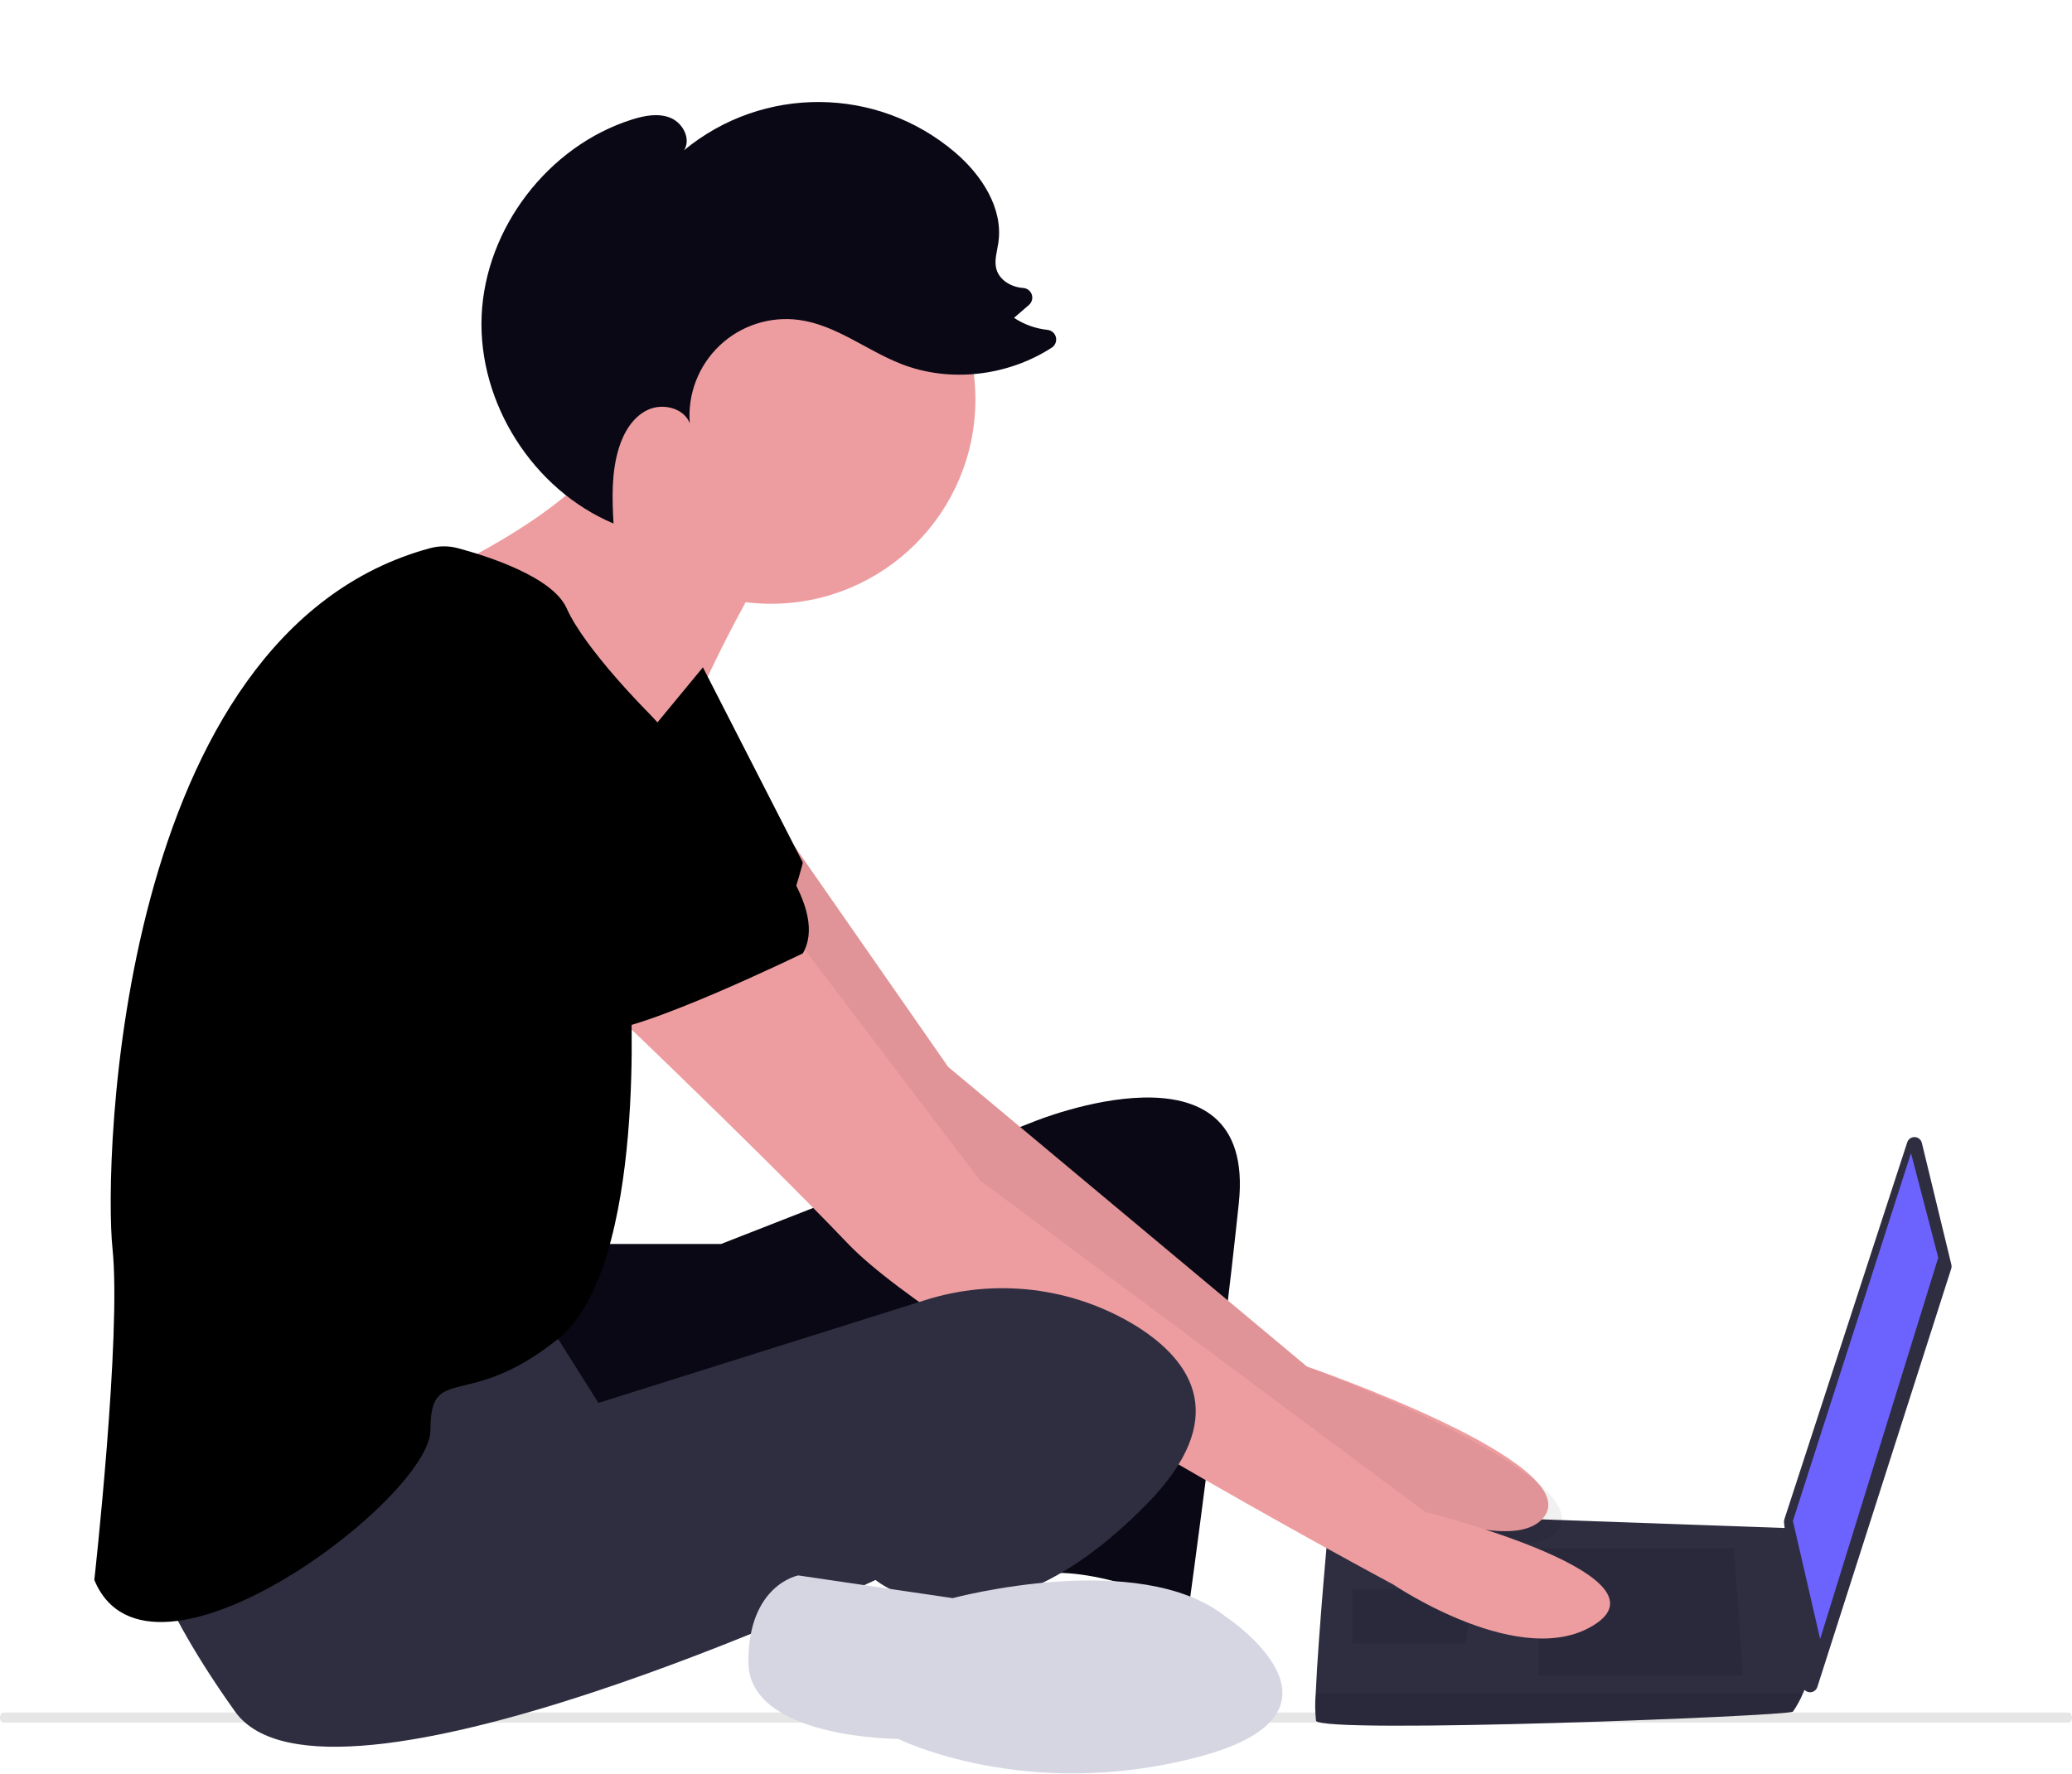
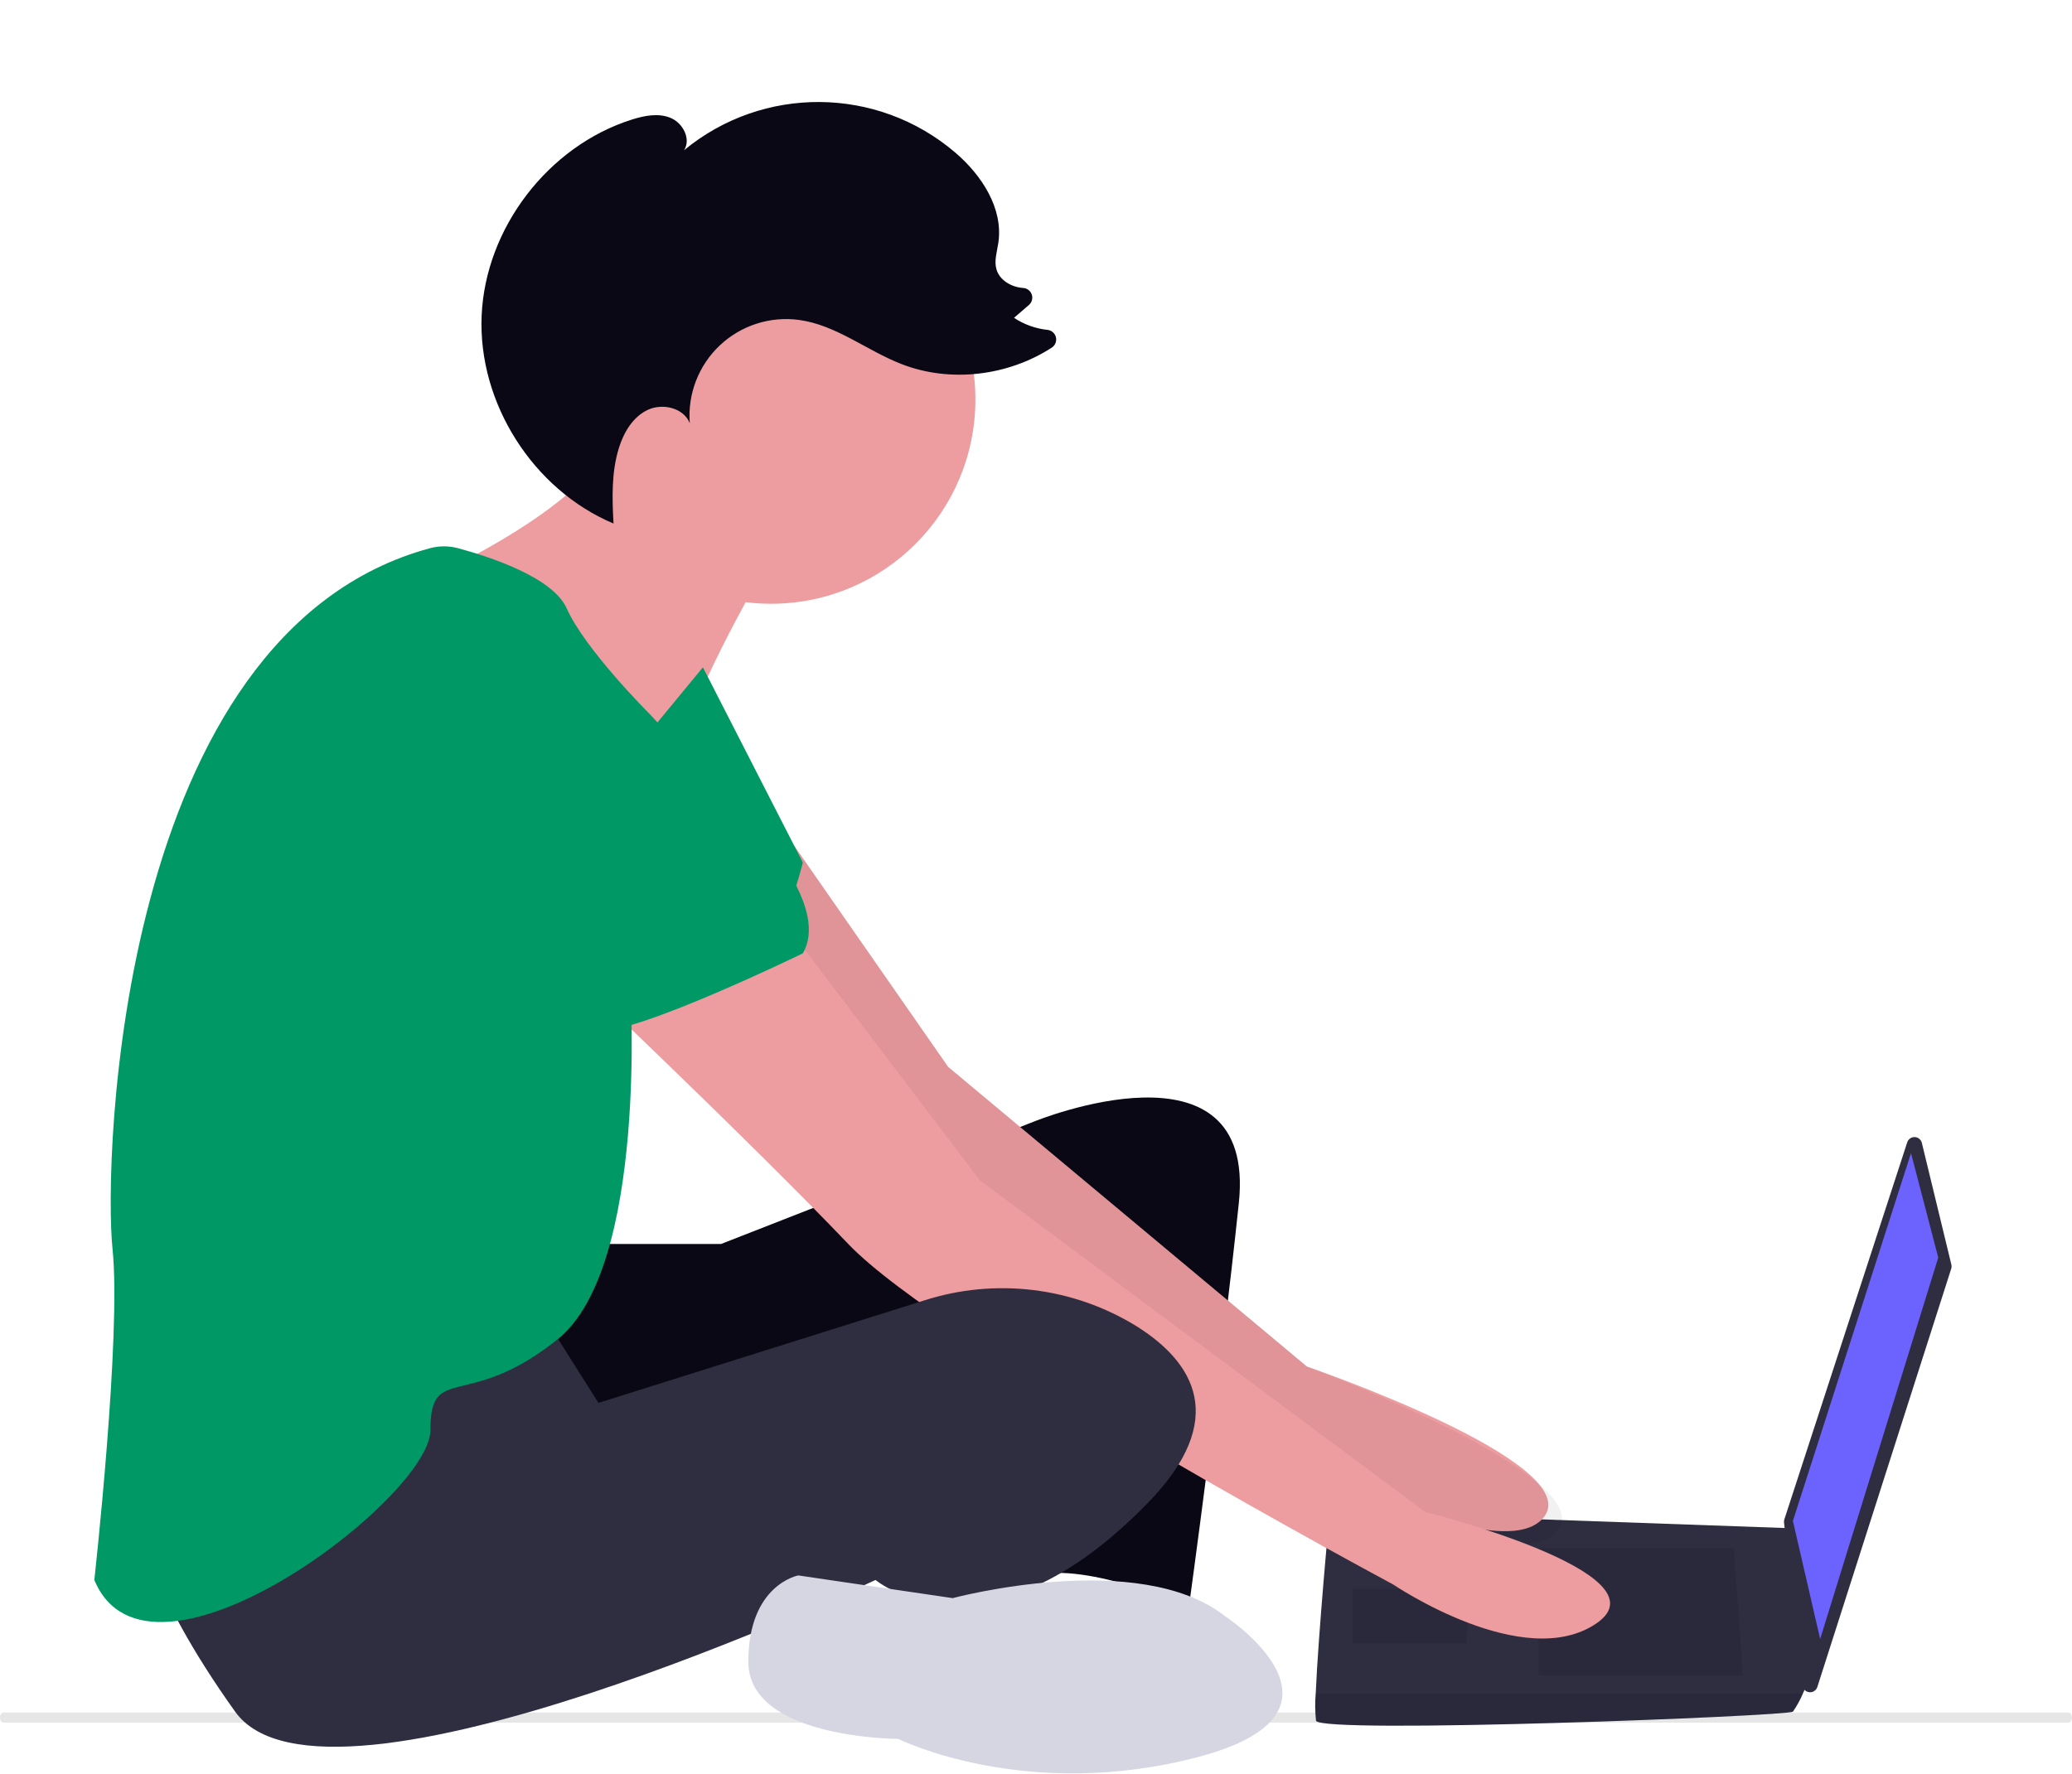
<svg xmlns="http://www.w3.org/2000/svg" width="800.932" height="685.684" viewBox="0 0 800.932 685.684" role="img" artist="Katerina Limpitsouni" source="https://undraw.co/">
  <g transform="translate(-673.43 -291.537)">
    <path d="M255.615,690.678c0,1.077.589,1.953,1.32,1.956h798.284c.733,0,1.328-.876,1.328-1.956s-.595-1.956-1.328-1.956H256.943c-.731,0-1.326.867-1.328,1.945Z" transform="translate(417.815 264.968)" fill="#e6e6e6" />
    <g transform="translate(709.893 291.537)">
      <path d="M862.8,562.914l11.409,47.062a2.942,2.942,0,0,1-.057,1.588L822.4,773.293a2.94,2.94,0,0,1-5.72-.564l-7.159-63a2.943,2.943,0,0,1,.126-1.243l47.5-145.787a2.94,2.94,0,0,1,5.652.219Z" transform="translate(-156.371 -121.02)" fill="#2f2e41" />
      <path d="M770.185,412.038l10.536,40.378L735.074,599.885l-10.533-45.644Z" transform="translate(-67.954 33.826)" fill="#6c63ff" />
      <path d="M755.294,685.036c1.756,5.267,182.581-1.755,184.336-3.511a38.1,38.1,0,0,0,3.862-7.022c1.65-3.511,3.16-7.022,3.16-7.022l-7.022-56.846L760.561,604.28s-4.477,48.173-5.39,70.223a52.674,52.674,0,0,0,.123,10.534Z" transform="translate(-283.042 -19.719)" fill="#2f2e41" />
      <path d="M770.445,458.005l3.509,49.156h-79V458.005Z" transform="translate(-136.679 140.595)" opacity="0.1" />
      <path d="M718.935,462.825l.472-.093-2.226,21.159h-43.89V462.825Z" transform="translate(-186.994 151.575)" opacity="0.1" />
      <path d="M755.294,635.947c1.756,5.267,182.581-1.755,184.336-3.511a38.1,38.1,0,0,0,3.862-7.022H755.171a52.674,52.674,0,0,0,.123,10.534Z" transform="translate(-283.042 29.37)" opacity="0.1" />
      <path d="M701.736,612.7h49.156l121.135-47.4s86.024-35.112,79,31.6-19.311,156.247-19.311,156.247-38.623-17.556-59.69-12.289S865,633.763,865,633.763s-172.047,82.512-187.847,71.979-19.311-84.268-19.311-84.268Z" transform="translate(-508.622 -131.716)" fill="#090814" />
      <path d="M725.184,526.777l59.489,85.472L923.364,728.117s108.959,37.389,91.4,58.456-105.448-28.611-105.448-28.611S749.562,642.094,744.3,633.316s-63.2-91.29-63.2-91.29Z" transform="translate(-454.624 -199.736)" fill="#ed9da0" />
      <path d="M725.184,526.777l59.489,85.472L923.364,728.117s114.293,42.639,96.738,63.706-110.782-33.861-110.782-33.861S749.562,642.094,744.3,633.316s-63.2-91.29-63.2-91.29Z" transform="translate(-454.624 -199.736)" opacity="0.058" />
      <path d="M774.141,543.536s-26.334,45.645-31.6,70.223-79-49.156-79-49.156l-9.656-25.456s69.345-32.478,64.079-58.812S774.141,543.536,774.141,543.536Z" transform="translate(-517.826 -318.87)" fill="#ed9da0" />
      <circle cx="79.001" cy="79.001" r="79.001" transform="translate(182.579 75.442)" fill="#ed9da0" />
      <path d="M753.21,537.178l71.979,94.8L997.235,760.137s94.4,23.767,66.311,43.078-78.6-14.989-78.6-14.989-173.8-93.046-210.67-131.669S668.942,552.979,668.942,552.979Z" transform="translate(-482.85 -175.577)" fill="#ed9da0" />
      <path d="M774.467,589.243,795.534,622.6l125.73-39.555a98.857,98.857,0,0,1,82.307,9.93c21.945,13.825,35.99,35.77,4.389,68.248-63.2,64.956-105.335,29.845-105.335,29.845S690.2,791.135,655.087,741.979s-36.867-73.734-36.867-73.734S753.4,583.977,774.467,589.243Z" transform="translate(-600.664 -80.173)" fill="#2f2e41" />
      <path d="M873.356,627.477s56.178,36.867-10.534,54.423-115.868-7.022-115.868-7.022-57.934,0-57.934-29.845,19.311-33.356,19.311-33.356l59.69,8.778S840,601.143,873.356,627.477Z" transform="translate(-436.215 -2.538)" fill="#d6d6e3" />
      <g transform="translate(0 211.245)">
-         <path d="M724.234,506.005l38.623,75.49s-8.778,36.867-22.822,40.378S666.3,576.229,666.3,576.229Z" transform="translate(-488.986 -459.229)" fill="oklch(0.69 0.21 34)" />
-         <path d="M742.722,492.632a20.836,20.836,0,0,1,10.845.028c11.269,3.025,36.533,11.034,41.949,23.222,7.022,15.8,31.6,40.378,31.6,40.378s33.356,33.356,26.334,56.179S820.095,661.6,820.095,661.6s7.022,108.846-28.089,136.935-49.157,8.778-49.157,35.112S634,942.488,612.936,891.576c0,0,10.534-94.8,7.022-128.157C616.5,730.544,621.564,525.432,742.722,492.632Z" transform="translate(-612.936 -491.927)" fill="oklch(0.69 0.21 34)" />
-         <path d="M726.231,508.7s107.091,79,87.779,112.357c0,0-64.956,31.6-79,29.845s-68.468-63.2-82.512-68.468S631.43,482.367,726.231,508.7Z" transform="translate(-540.14 -463.68)" fill="oklch(0.69 0.21 34)" />
+         <path d="M724.234,506.005l38.623,75.49s-8.778,36.867-22.822,40.378S666.3,576.229,666.3,576.229Z" transform="translate(-488.986 -459.229)" fill="#009966" />
+         <path d="M742.722,492.632a20.836,20.836,0,0,1,10.845.028c11.269,3.025,36.533,11.034,41.949,23.222,7.022,15.8,31.6,40.378,31.6,40.378s33.356,33.356,26.334,56.179S820.095,661.6,820.095,661.6s7.022,108.846-28.089,136.935-49.157,8.778-49.157,35.112S634,942.488,612.936,891.576c0,0,10.534-94.8,7.022-128.157C616.5,730.544,621.564,525.432,742.722,492.632Z" transform="translate(-612.936 -491.927)" fill="#009966" />
+         <path d="M726.231,508.7s107.091,79,87.779,112.357c0,0-64.956,31.6-79,29.845s-68.468-63.2-82.512-68.468S631.43,482.367,726.231,508.7Z" transform="translate(-540.14 -463.68)" fill="#009966" />
      </g>
      <path d="M31.08,37.594c4.012-3.2,8.7-6.144,13.829-5.979s10.329,4.8,9.267,9.817A81.5,81.5,0,0,1,152.26,4.654c12.747,4.5,25.247,13.494,28.175,26.69.752,3.387.913,7.1,3.028,9.852,2.667,3.468,7.769,4.253,11.97,3.033l.126-.037a3.747,3.747,0,0,1,4.528,5.29l-3.607,6.727a28.9,28.9,0,0,0,13.77-.293,3.744,3.744,0,0,1,3.976,5.827C202.334,78.07,182.465,88.614,162.189,88.49c-14.411-.088-28.97-5.055-42.994-1.741a37.346,37.346,0,0,0-25.119,52.427c-4.309-4.713-12.637-3.6-17.045,1.023s-5.548,11.517-5.1,17.887c.679,9.743,4.5,18.923,8.52,27.858-33.738-1.062-65.65-24.729-76.391-56.74C-6.73,97.061,4.574,58.738,31.08,37.594Z" transform="translate(192.224 0) rotate(21)" fill="#090814" />
    </g>
  </g>
</svg>
